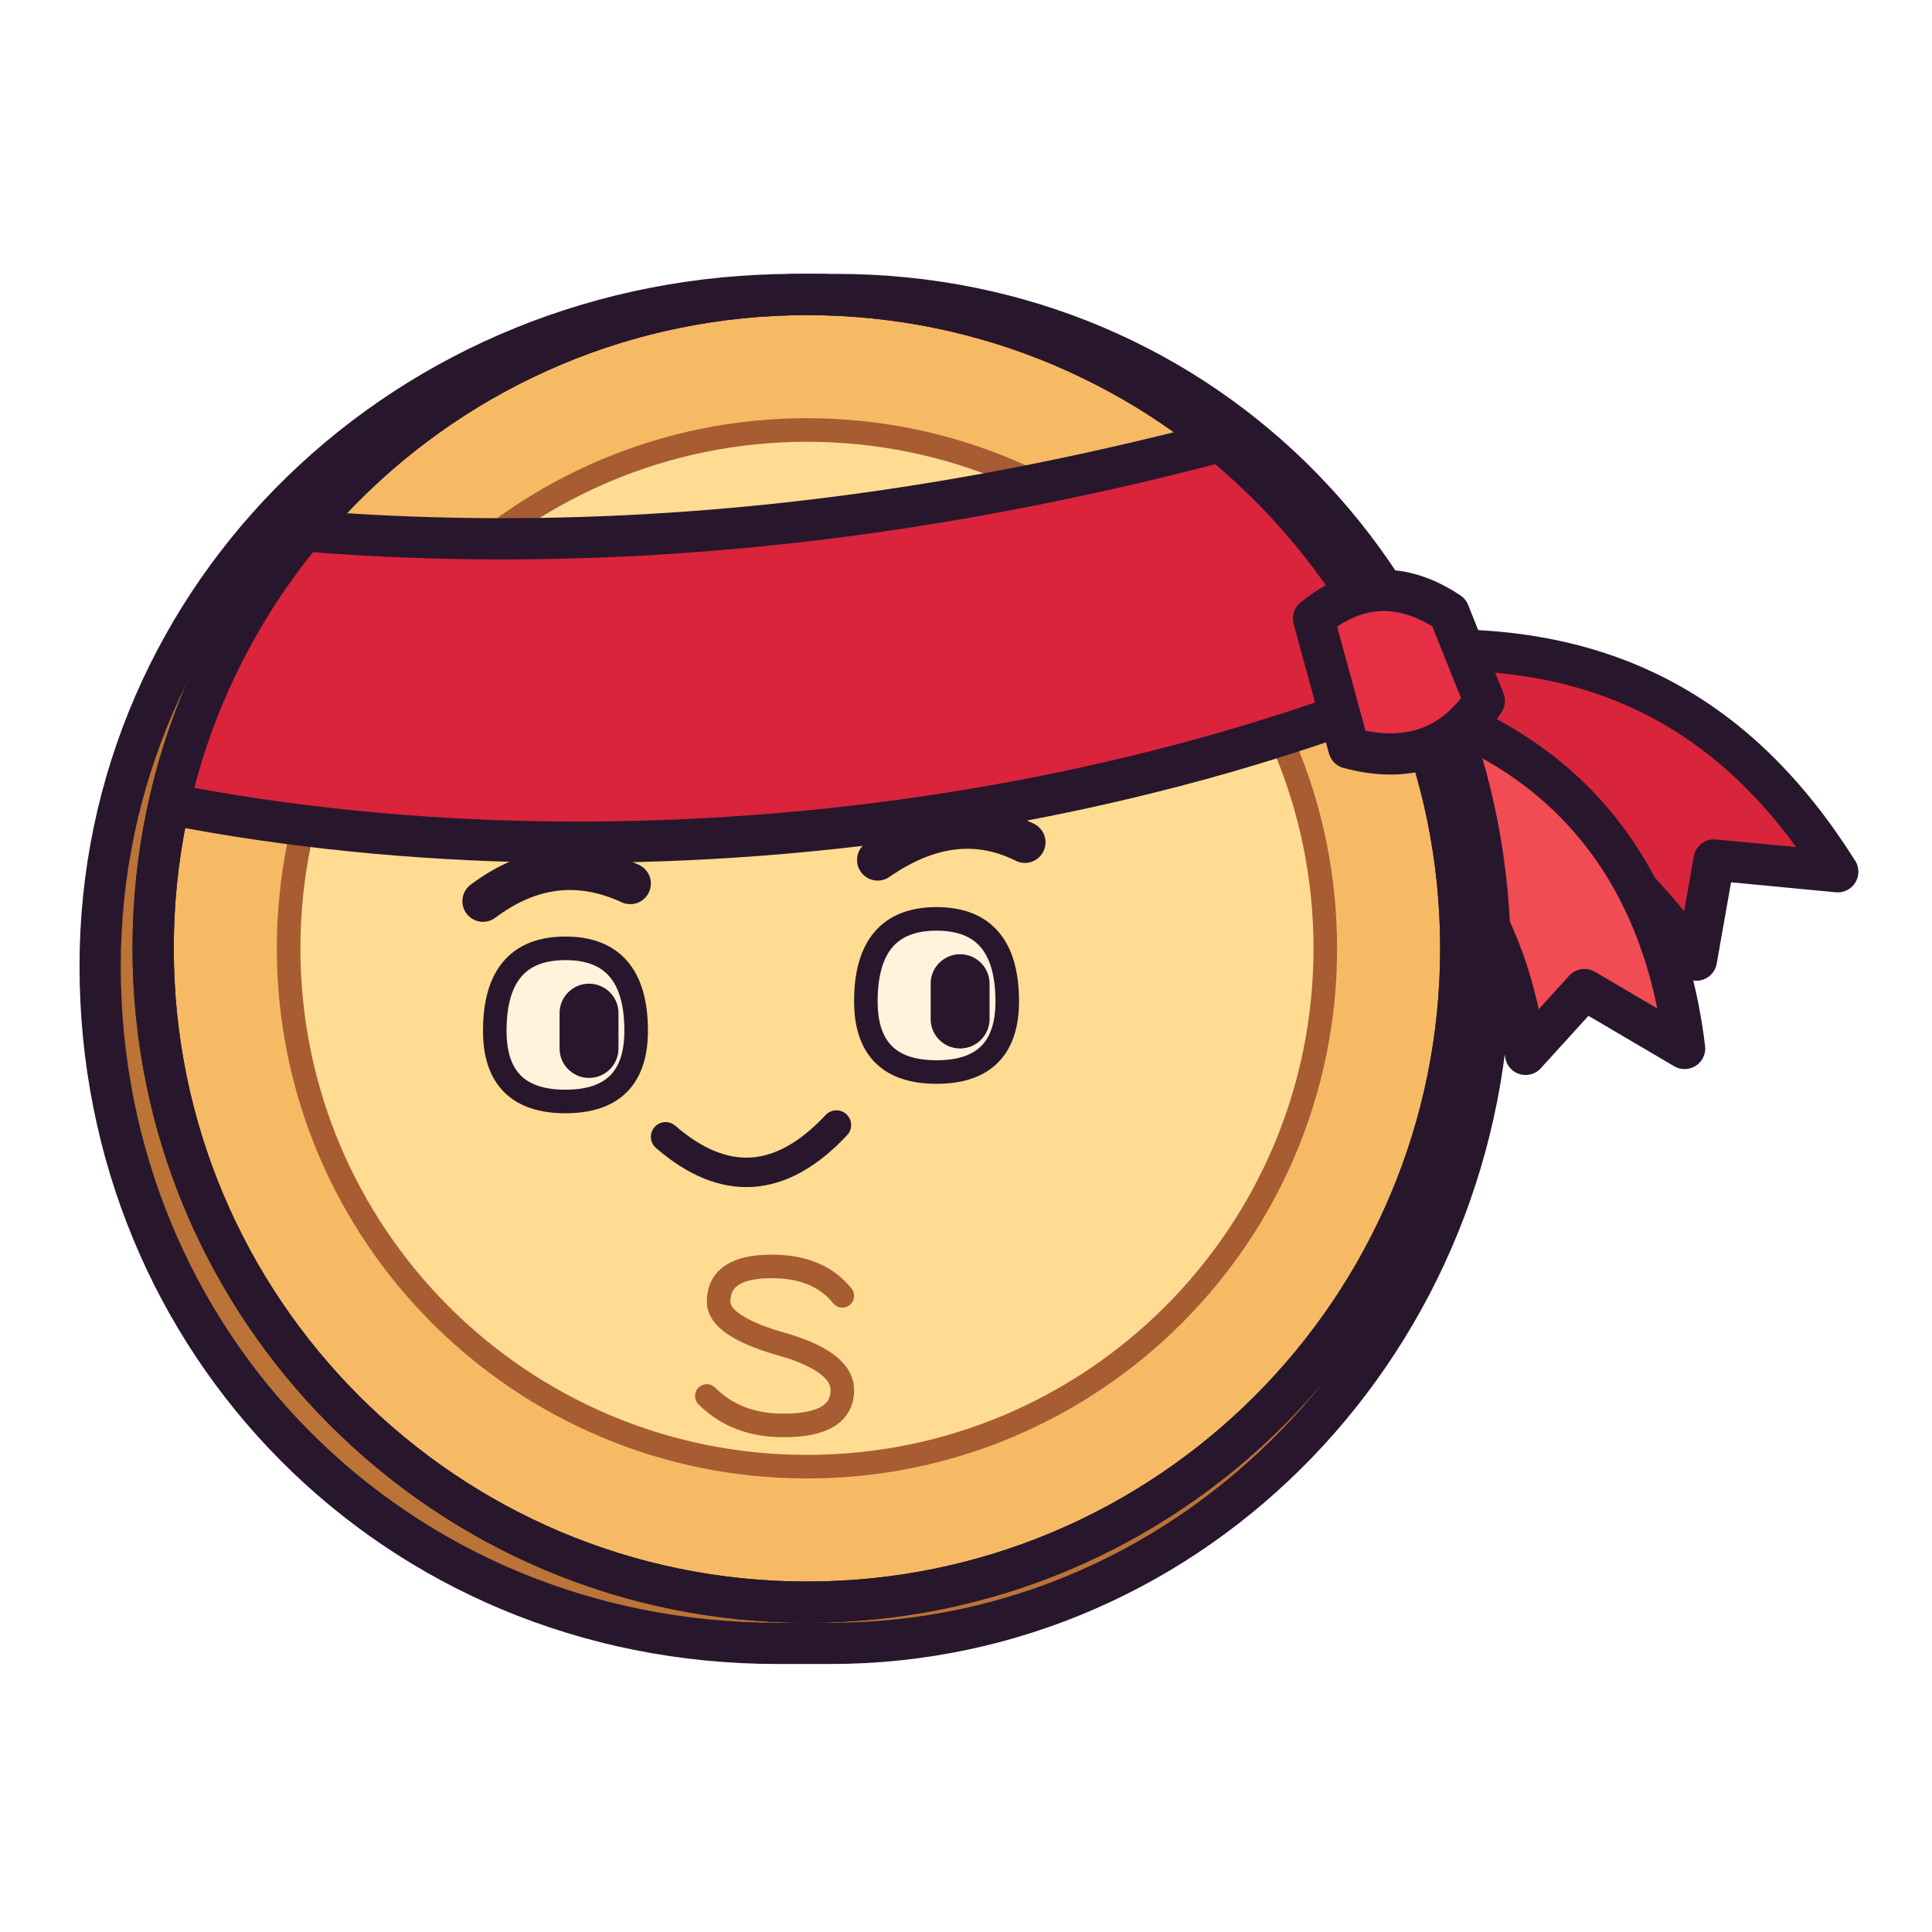
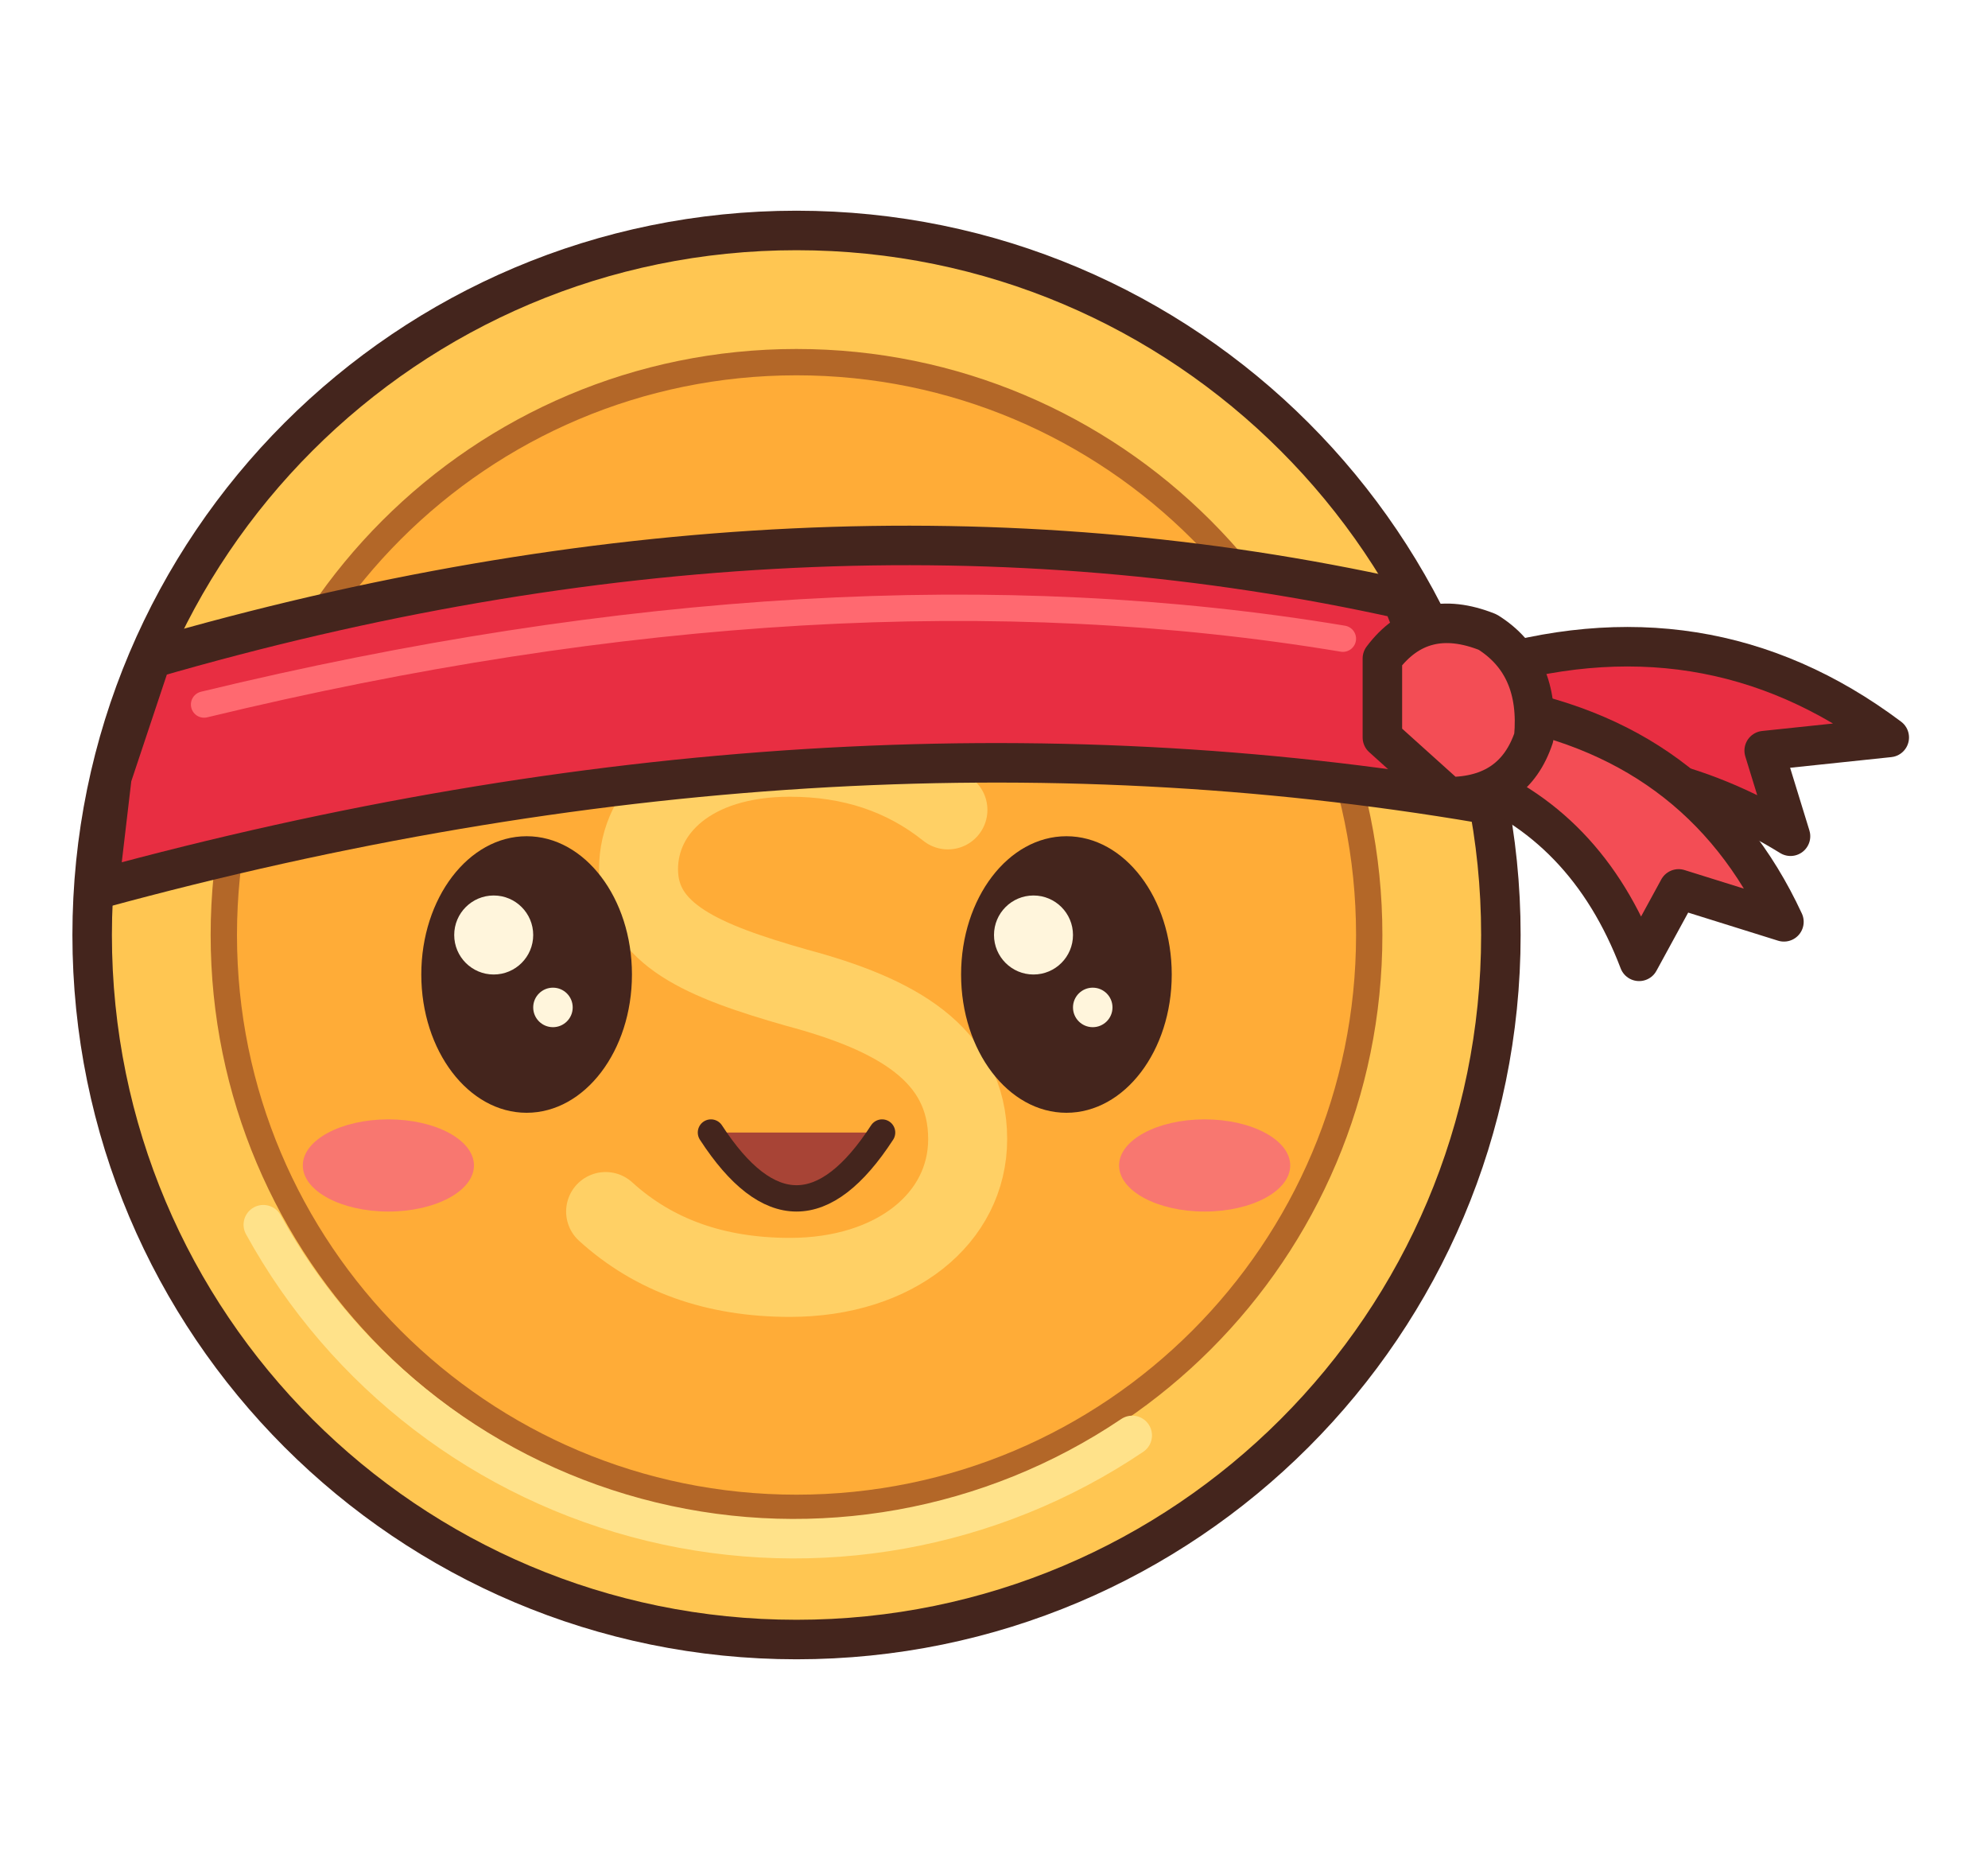
- <svg xmlns="http://www.w3.org/2000/svg" width="328" height="328" viewBox="24 0 328 328">
-   <defs>
-     <clipPath id="coin">
-       <circle cx="161" cy="161" r="111" />
-     </clipPath>
-   </defs>
-   <g stroke="#28172C" stroke-width="7" stroke-linejoin="round" stroke-linecap="round">
-     <path fill="#D9253B" d="M257 111c38-4 62 10 79 37l-21-2-3 17c-15-20-29-31-52-31Z" />
-     <path fill="#F14B53" d="M257 118c30 7 49 27 53 60l-17-10-10 11c-3-23-14-39-33-48Z" />
-     <path fill="#BB7337" d="M159 50c-66 0-118 51-118 114 0 64 50 115 115 115h9c62 0 112-52 112-116 0-63-48-113-111-113Z" />
-     <circle cx="161" cy="161" r="111" fill="#F6BA64" />
-     <circle cx="161" cy="161" r="88" fill="#FFDC91" stroke="#A85C32" stroke-width="4" />
-     <g clip-path="url(#coin)">
-       <path fill="#DA243C" d="M42 86c79 13 156 2 232-24l14 44c-69 35-166 47-247 28Z" />
+ <svg xmlns="http://www.w3.org/2000/svg" viewBox="25 8 302 284">
+   <g stroke="#44251D" stroke-width="6" stroke-linecap="round" stroke-linejoin="round">
+     <circle cx="146" cy="150" r="107" fill="#FFC652" />
+     <circle cx="146" cy="150" r="87" fill="#FFAC37" stroke="#B36728" stroke-width="4" />
+     <path d="M65 194a92 92 0 0 0 132 32" fill="none" stroke="#FFE28A" stroke-width="6" />
+     <path d="M169 131q-10-8-24-8c-15 0-23 8-23 17 0 10 10 14 24 18 15 4 26 10 26 23 0 12-11 21-27 21q-17 0-28-10" fill="none" stroke="#FFD065" stroke-width="12" />
+     <g fill="#44251D" stroke="none">
+       <ellipse cx="105" cy="156" rx="16" ry="21" />
+       <ellipse cx="187" cy="156" rx="16" ry="21" />
    </g>
-     <circle cx="161" cy="161" r="111" fill="none" />
-     <path fill="#E62F44" d="M247 105q11-9 23-1l6 15q-8 12-23 8Z" />
-     <path fill="none" d="M106 153q12-9 25-3m42-4q13-9 25-3" />
-     <path fill="#FFF4DB" stroke-width="4" d="M108 175q0-14 12-14t12 14q0 12-12 12t-12-12Zm63-5q0-14 12-14t12 14q0 12-12 12t-12-12Z" />
-     <path stroke-width="10" d="M124 172v6m63-11v6" />
-     <path fill="none" stroke-width="5" d="M137 193q15 13 29-2" />
-     <path fill="none" stroke="#A85C32" stroke-width="4" d="M167 220q-4-5-12-5-9 0-9 6 0 4 10 7 11 3 11 8 0 6-10 6-8 0-13-5" />
+     <g fill="#FFF5DC" stroke="none">
+       <circle cx="100" cy="150" r="6" />
+       <circle cx="109" cy="161" r="3" />
+       <circle cx="182" cy="150" r="6" />
+       <circle cx="191" cy="161" r="3" />
+     </g>
+     <g fill="#F87770" stroke="none">
+       <ellipse cx="84" cy="185" rx="13" ry="7" />
+       <ellipse cx="208" cy="185" rx="13" ry="7" />
+     </g>
+     <path d="M133 180q13 20 26 0" fill="#A84436" stroke-width="4" />
+     <path d="M48 108q100-29 190-9l12 31q-100-17-210 13l2-17Z" fill="#E82E42" />
+     <path d="M56 115q95-23 173-10" fill="none" stroke="#FF6970" stroke-width="4" />
+     <path d="M249 110q35-11 63 10l-19 2 4 13q-21-13-46-10Z" fill="#E82E42" />
+     <path d="M251 115q32 5 45 33l-16-5-6 11q-8-21-27-28Z" fill="#F34D55" />
+     <path d="M235 108q6-8 16-4 8 5 7 16-3 9-13 9l-10-9Z" fill="#F34D55" />
  </g>
</svg>
